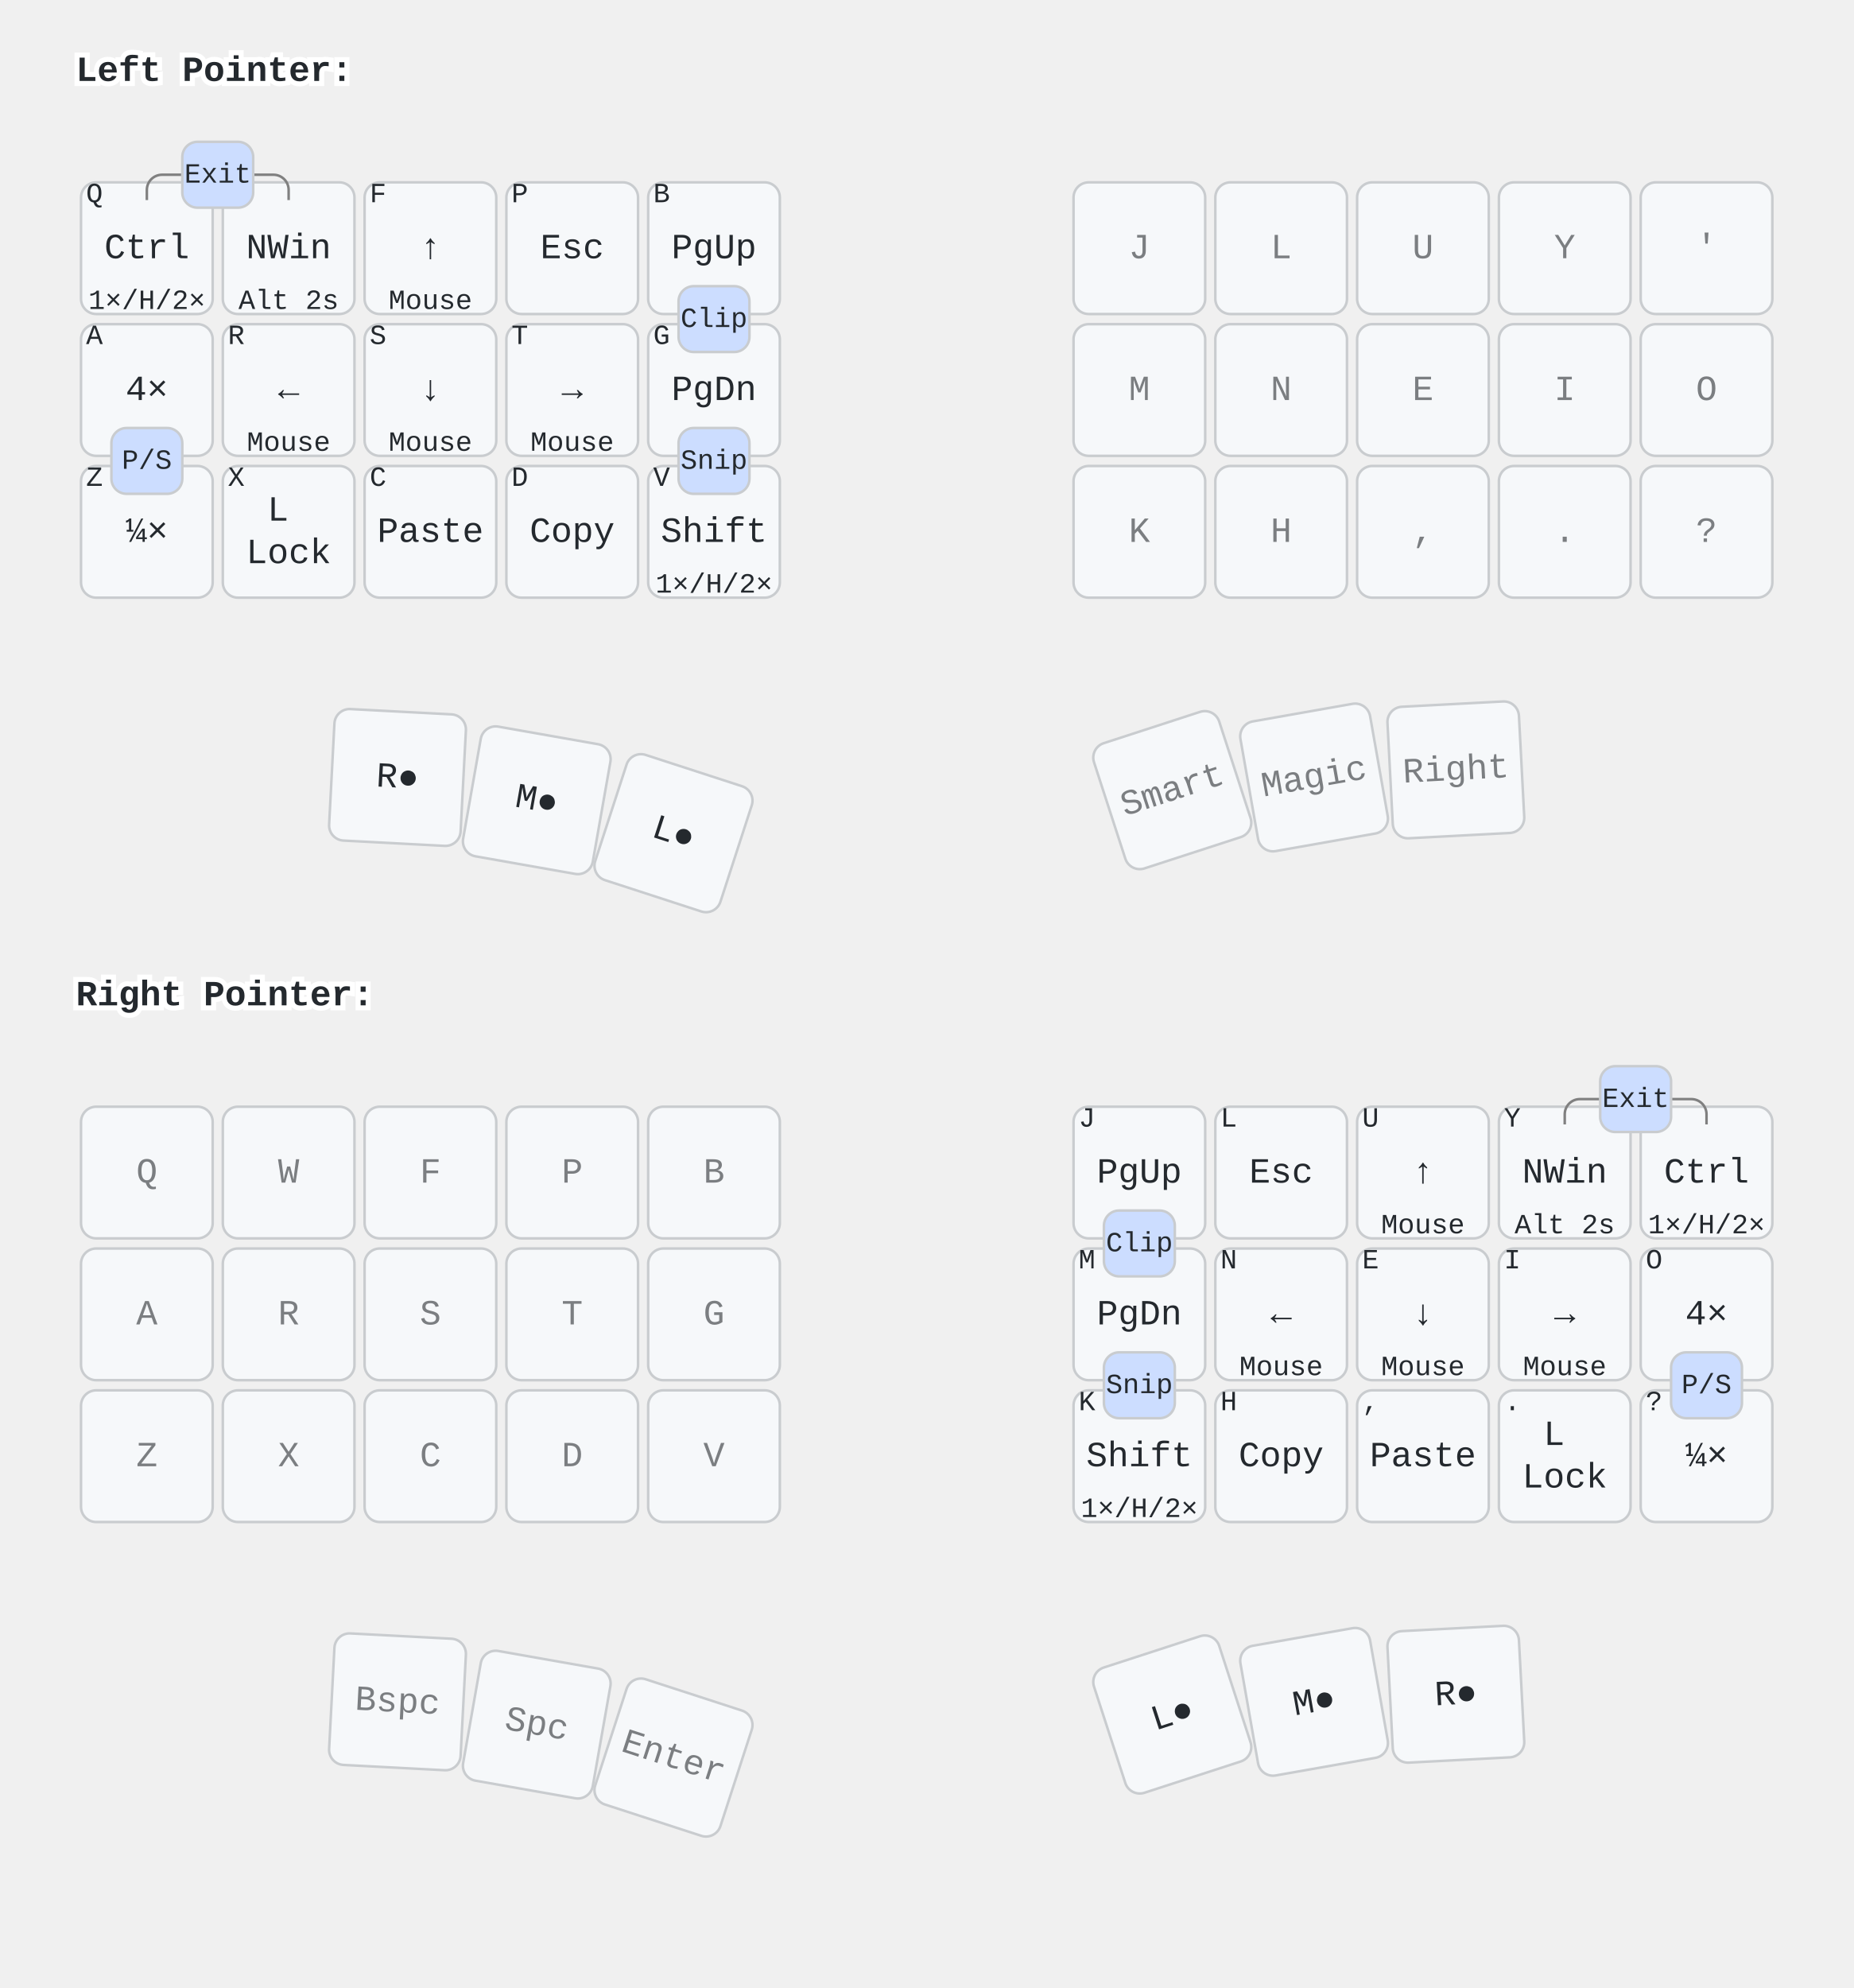
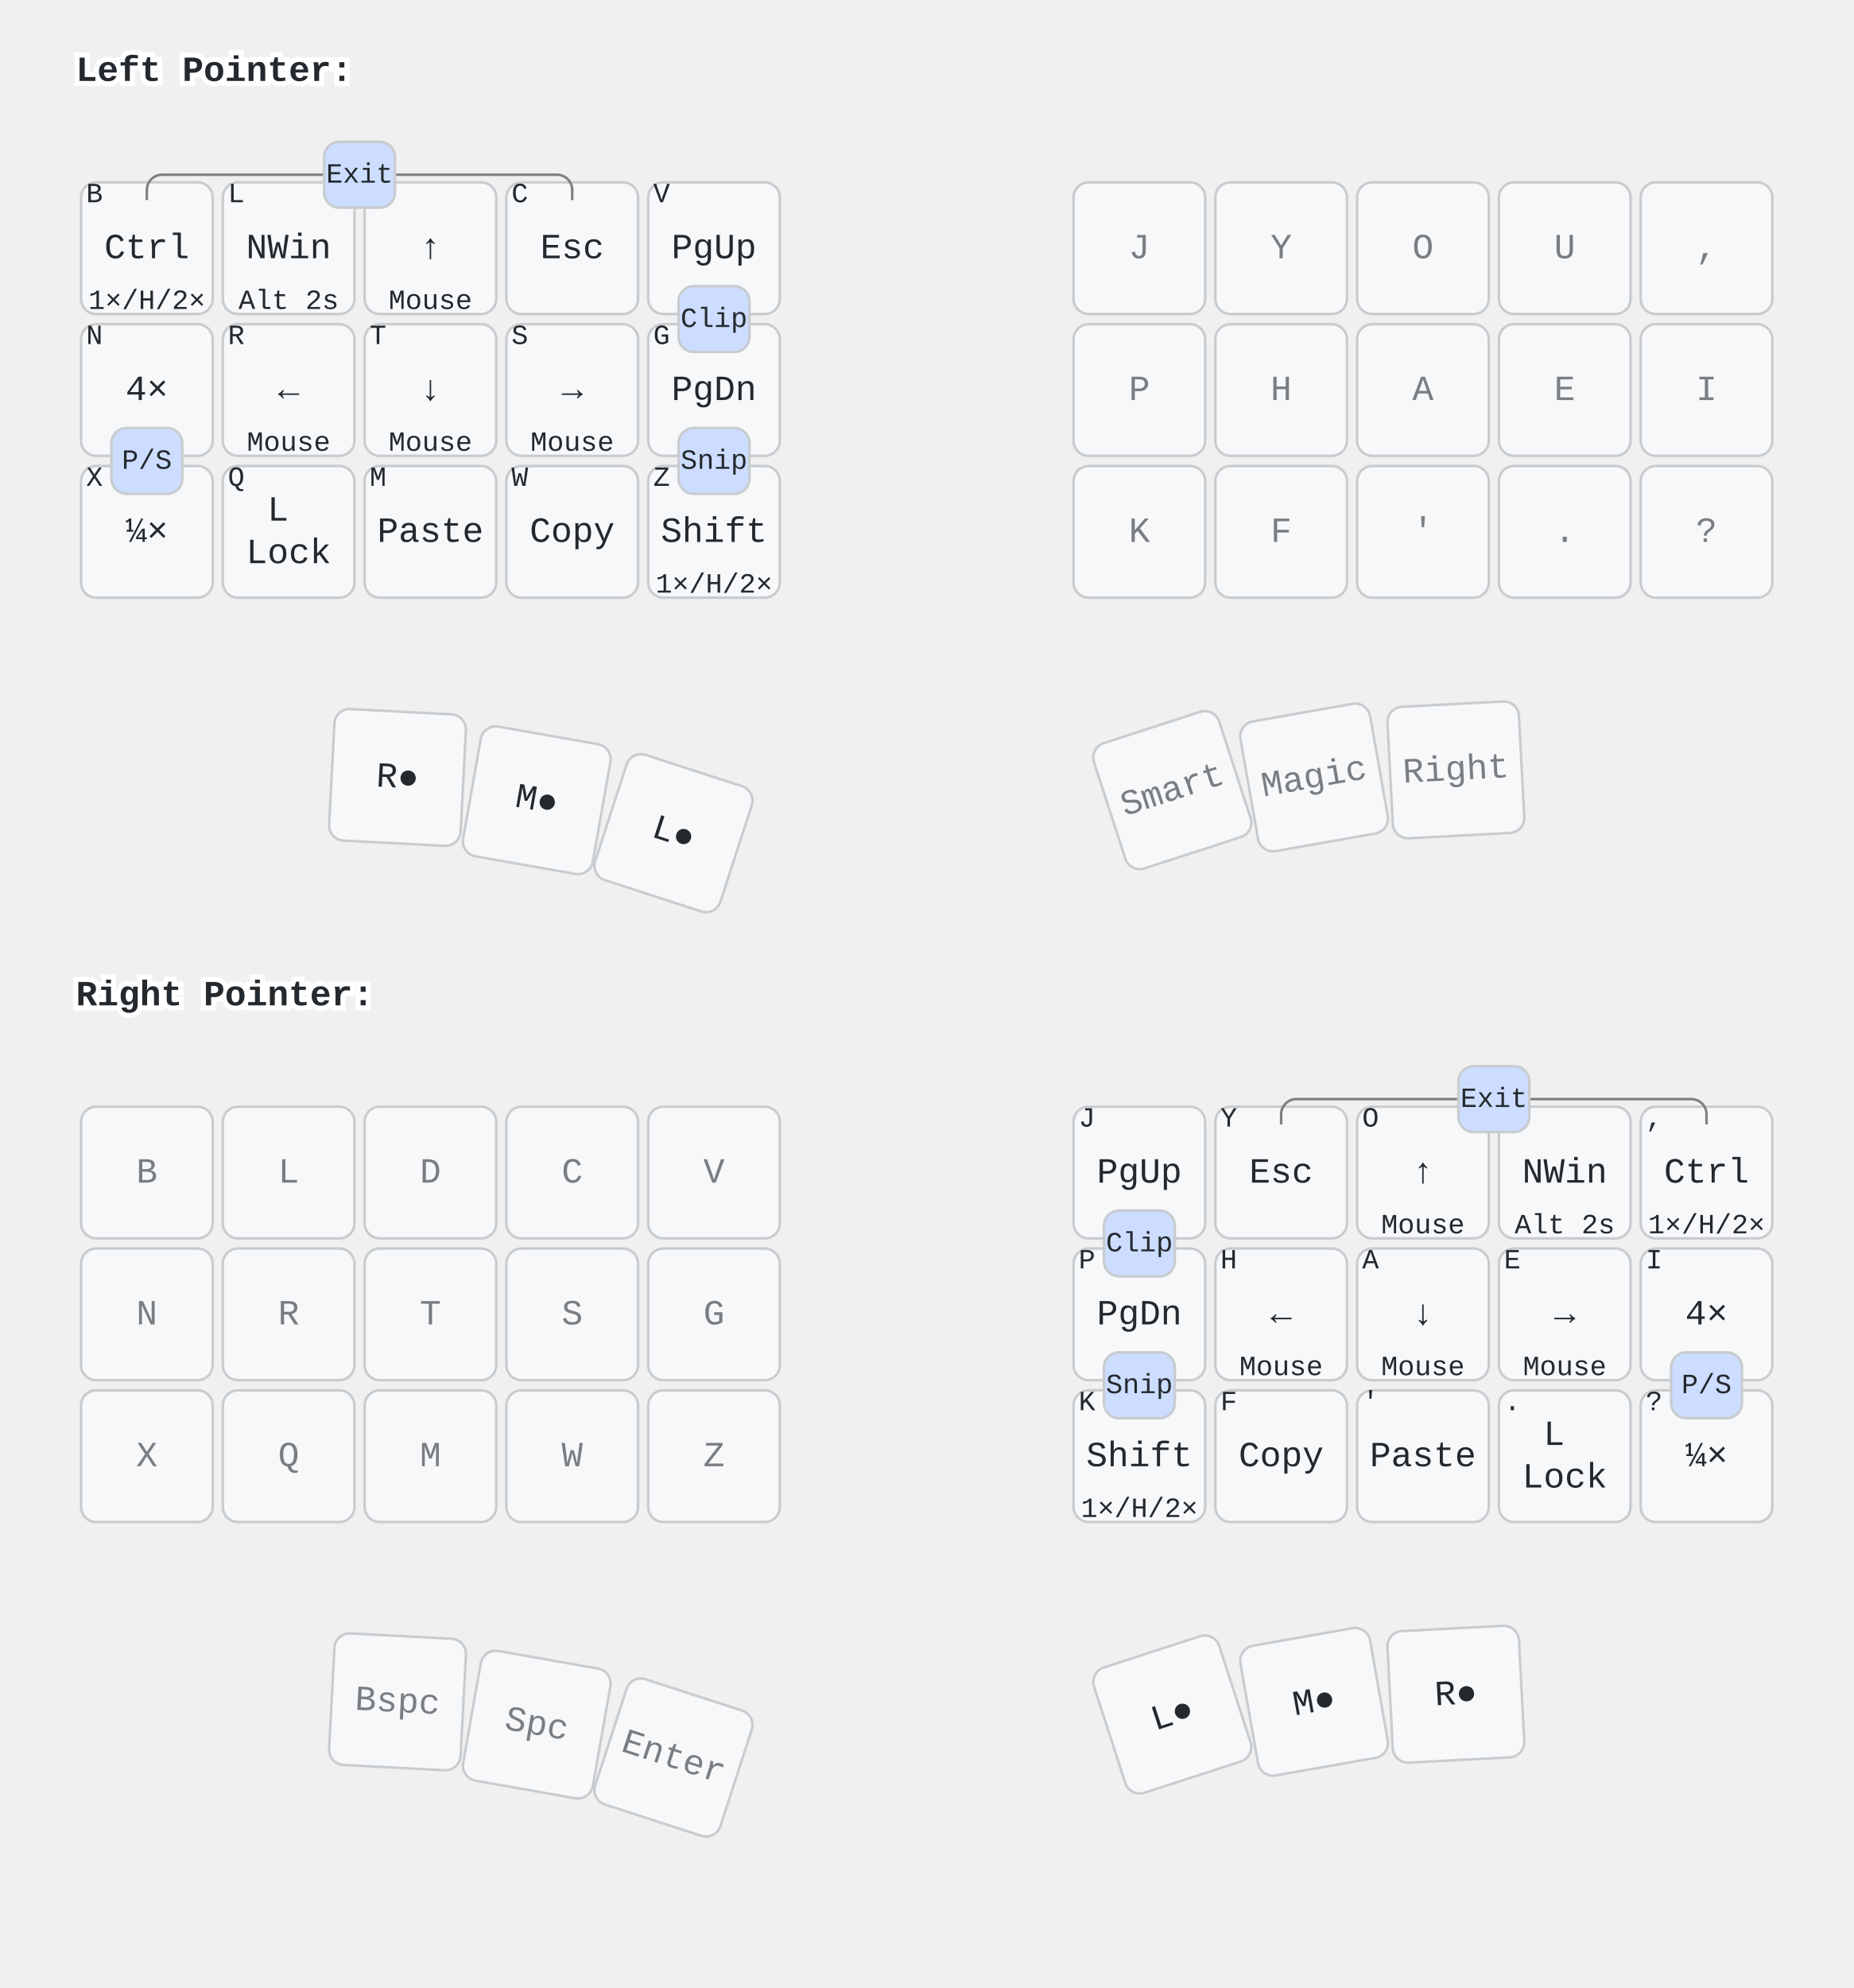
<svg xmlns="http://www.w3.org/2000/svg" width="732" height="785" viewBox="0 0 732 785" class="keymap">
  <style>/* inherit to force styles through use tags */
svg path {
    fill: inherit;
}

/* font and background color specifications */
svg.keymap {
    font-family: SFMono-Regular,Consolas,Liberation Mono,Menlo,monospace;
    font-size: 14px;
    font-kerning: normal;
    text-rendering: optimizeLegibility;
    fill: #24292e;
}

/* default key styling */
rect.key {
    fill: #f6f8fa;
}

rect.key, rect.combo {
    stroke: #c9cccf;
    stroke-width: 1;
}

/* default key side styling, only used is draw_key_sides is set */
rect.side {
    filter: brightness(90%);
}

/* color accent for combo boxes */
rect.combo, rect.combo-separate {
    fill: #cdf;
}

/* color accent for held keys */
rect.held, rect.combo.held {
    fill: #fdd;
}

/* color accent for ghost (optional) keys */
rect.ghost, rect.combo.ghost {
    stroke-dasharray: 4, 4;
    stroke-width: 2;
}

text {
    text-anchor: middle;
    dominant-baseline: middle;
}

/* styling for layer labels */
text.label {
    font-weight: bold;
    text-anchor: start;
    stroke: white;
    stroke-width: 4;
    paint-order: stroke;
}

/* styling for optional footer */
text.footer {
    text-anchor: end;
    dominant-baseline: auto;
    stroke: white;
    stroke-width: 4;
    paint-order: stroke;
}

/* styling for combo tap, and key non-tap label text */
text.combo, text.hold, text.shifted, text.left, text.right, text.tl, text.tr, text.bl, text.br {
    font-size: 11px;
}

text.hold, text.bl, text.br {
    text-anchor: middle;
    dominant-baseline: auto;
}

text.shifted, text.tl, text.tr {
    text-anchor: middle;
    dominant-baseline: hanging;
}

text.left, text.tl, text.bl {
    text-anchor: start;
}

text.right, text.tr, text.br {
    text-anchor: end;
}

text.layer-activator {
    text-decoration: underline;
}

/* styling for hold/shifted label text in combo box */
text.combo.hold, text.combo.shifted, text.combo.left, text.combo.right {
    font-size: 8px;
}

/* lighter symbol for transparent keys */
text.trans {
    fill: #7b7e81;
}

/* styling for combo dendrons */
path.combo {
    stroke-width: 1;
    stroke: gray;
    fill: none;
}

/* Start Tabler Icons Cleanup */
/* cannot use height/width with glyphs */
.icon-tabler &gt; path {
    fill: inherit;
    stroke: inherit;
    stroke-width: 2;
}
/* hide tabler's default box */
.icon-tabler &gt; path[stroke="none"][fill="none"] {
    visibility: hidden;
}
/* End Tabler Icons Cleanup */
</style>
  <g transform="translate(30, 0)" class="layer-Left Pointer">
    <text x="0" y="28" class="label" id="Left-Pointer">Left Pointer:</text>
    <g transform="translate(0, 70)">
      <g transform="translate(28, 28)" class="key keypos-0">
        <rect rx="6" ry="6" x="-26" y="-26" width="52" height="52" class="key" />
        <text x="0" y="0" class="key tap">Ctrl</text>
        <text x="0" y="24" class="key hold">1×/H/2×</text>
-         <text x="-24" y="-24" class="key tl">Q</text>
+         <text x="-24" y="-24" class="key tl">B</text>
      </g>
      <g transform="translate(84, 28)" class="key keypos-1">
        <rect rx="6" ry="6" x="-26" y="-26" width="52" height="52" class="key" />
        <text x="0" y="0" class="key tap">NWin</text>
        <text x="0" y="24" class="key hold">Alt 2s</text>
-         <text x="-24" y="-24" class="key tl">W</text>
+         <text x="-24" y="-24" class="key tl">L</text>
      </g>
      <g transform="translate(140, 28)" class="key keypos-2">
        <rect rx="6" ry="6" x="-26" y="-26" width="52" height="52" class="key" />
        <text x="0" y="0" class="key tap">↑</text>
        <text x="0" y="24" class="key hold">Mouse</text>
-         <text x="-24" y="-24" class="key tl">F</text>
+         <text x="-24" y="-24" class="key tl">D</text>
      </g>
      <g transform="translate(196, 28)" class="key keypos-3">
        <rect rx="6" ry="6" x="-26" y="-26" width="52" height="52" class="key" />
        <text x="0" y="0" class="key tap">Esc</text>
-         <text x="-24" y="-24" class="key tl">P</text>
+         <text x="-24" y="-24" class="key tl">C</text>
      </g>
      <g transform="translate(252, 28)" class="key keypos-4">
        <rect rx="6" ry="6" x="-26" y="-26" width="52" height="52" class="key" />
        <text x="0" y="0" class="key tap">PgUp</text>
-         <text x="-24" y="-24" class="key tl">B</text>
+         <text x="-24" y="-24" class="key tl">V</text>
      </g>
      <g transform="translate(420, 28)" class="key trans keypos-5">
        <rect rx="6" ry="6" x="-26" y="-26" width="52" height="52" class="key trans" />
        <text x="0" y="0" class="key trans tap">J</text>
      </g>
      <g transform="translate(476, 28)" class="key trans keypos-6">
        <rect rx="6" ry="6" x="-26" y="-26" width="52" height="52" class="key trans" />
-         <text x="0" y="0" class="key trans tap">L</text>
+         <text x="0" y="0" class="key trans tap">Y</text>
      </g>
      <g transform="translate(532, 28)" class="key trans keypos-7">
        <rect rx="6" ry="6" x="-26" y="-26" width="52" height="52" class="key trans" />
+         <text x="0" y="0" class="key trans tap">O</text>
+       </g>
+       <g transform="translate(588, 28)" class="key trans keypos-8">
+         <rect rx="6" ry="6" x="-26" y="-26" width="52" height="52" class="key trans" />
        <text x="0" y="0" class="key trans tap">U</text>
      </g>
-       <g transform="translate(588, 28)" class="key trans keypos-8">
-         <rect rx="6" ry="6" x="-26" y="-26" width="52" height="52" class="key trans" />
-         <text x="0" y="0" class="key trans tap">Y</text>
-       </g>
      <g transform="translate(644, 28)" class="key trans keypos-9">
        <rect rx="6" ry="6" x="-26" y="-26" width="52" height="52" class="key trans" />
-         <text x="0" y="0" class="key trans tap">'</text>
+         <text x="0" y="0" class="key trans tap">,</text>
      </g>
      <g transform="translate(28, 84)" class="key keypos-10">
        <rect rx="6" ry="6" x="-26" y="-26" width="52" height="52" class="key" />
        <text x="0" y="0" class="key tap">4×</text>
-         <text x="-24" y="-24" class="key tl">A</text>
+         <text x="-24" y="-24" class="key tl">N</text>
      </g>
      <g transform="translate(84, 84)" class="key keypos-11">
        <rect rx="6" ry="6" x="-26" y="-26" width="52" height="52" class="key" />
        <text x="0" y="0" class="key tap">←</text>
        <text x="0" y="24" class="key hold">Mouse</text>
        <text x="-24" y="-24" class="key tl">R</text>
      </g>
      <g transform="translate(140, 84)" class="key keypos-12">
        <rect rx="6" ry="6" x="-26" y="-26" width="52" height="52" class="key" />
        <text x="0" y="0" class="key tap">↓</text>
        <text x="0" y="24" class="key hold">Mouse</text>
+         <text x="-24" y="-24" class="key tl">T</text>
+       </g>
+       <g transform="translate(196, 84)" class="key keypos-13">
+         <rect rx="6" ry="6" x="-26" y="-26" width="52" height="52" class="key" />
+         <text x="0" y="0" class="key tap">→</text>
+         <text x="0" y="24" class="key hold">Mouse</text>
        <text x="-24" y="-24" class="key tl">S</text>
-       </g>
-       <g transform="translate(196, 84)" class="key keypos-13">
-         <rect rx="6" ry="6" x="-26" y="-26" width="52" height="52" class="key" />
-         <text x="0" y="0" class="key tap">→</text>
-         <text x="0" y="24" class="key hold">Mouse</text>
-         <text x="-24" y="-24" class="key tl">T</text>
      </g>
      <g transform="translate(252, 84)" class="key keypos-14">
        <rect rx="6" ry="6" x="-26" y="-26" width="52" height="52" class="key" />
        <text x="0" y="0" class="key tap">PgDn</text>
        <text x="-24" y="-24" class="key tl">G</text>
      </g>
      <g transform="translate(420, 84)" class="key trans keypos-15">
        <rect rx="6" ry="6" x="-26" y="-26" width="52" height="52" class="key trans" />
-         <text x="0" y="0" class="key trans tap">M</text>
+         <text x="0" y="0" class="key trans tap">P</text>
      </g>
      <g transform="translate(476, 84)" class="key trans keypos-16">
        <rect rx="6" ry="6" x="-26" y="-26" width="52" height="52" class="key trans" />
-         <text x="0" y="0" class="key trans tap">N</text>
+         <text x="0" y="0" class="key trans tap">H</text>
      </g>
      <g transform="translate(532, 84)" class="key trans keypos-17">
        <rect rx="6" ry="6" x="-26" y="-26" width="52" height="52" class="key trans" />
+         <text x="0" y="0" class="key trans tap">A</text>
+       </g>
+       <g transform="translate(588, 84)" class="key trans keypos-18">
+         <rect rx="6" ry="6" x="-26" y="-26" width="52" height="52" class="key trans" />
        <text x="0" y="0" class="key trans tap">E</text>
      </g>
-       <g transform="translate(588, 84)" class="key trans keypos-18">
+       <g transform="translate(644, 84)" class="key trans keypos-19">
        <rect rx="6" ry="6" x="-26" y="-26" width="52" height="52" class="key trans" />
        <text x="0" y="0" class="key trans tap">I</text>
      </g>
-       <g transform="translate(644, 84)" class="key trans keypos-19">
-         <rect rx="6" ry="6" x="-26" y="-26" width="52" height="52" class="key trans" />
-         <text x="0" y="0" class="key trans tap">O</text>
-       </g>
      <g transform="translate(28, 140)" class="key keypos-20">
        <rect rx="6" ry="6" x="-26" y="-26" width="52" height="52" class="key" />
        <text x="0" y="0" class="key tap">¼×</text>
-         <text x="-24" y="-24" class="key tl">Z</text>
+         <text x="-24" y="-24" class="key tl">X</text>
      </g>
      <g transform="translate(84, 140)" class="key keypos-21">
        <rect rx="6" ry="6" x="-26" y="-26" width="52" height="52" class="key" />
        <text x="0" y="0" class="key tap">
          <tspan x="0" dy="-0.6em">L</tspan>
          <tspan x="0" dy="1.2em">Lock</tspan>
        </text>
-         <text x="-24" y="-24" class="key tl">X</text>
+         <text x="-24" y="-24" class="key tl">Q</text>
      </g>
      <g transform="translate(140, 140)" class="key keypos-22">
        <rect rx="6" ry="6" x="-26" y="-26" width="52" height="52" class="key" />
        <text x="0" y="0" class="key tap">Paste</text>
-         <text x="-24" y="-24" class="key tl">C</text>
+         <text x="-24" y="-24" class="key tl">M</text>
      </g>
      <g transform="translate(196, 140)" class="key keypos-23">
        <rect rx="6" ry="6" x="-26" y="-26" width="52" height="52" class="key" />
        <text x="0" y="0" class="key tap">Copy</text>
-         <text x="-24" y="-24" class="key tl">D</text>
+         <text x="-24" y="-24" class="key tl">W</text>
      </g>
      <g transform="translate(252, 140)" class="key keypos-24">
        <rect rx="6" ry="6" x="-26" y="-26" width="52" height="52" class="key" />
        <text x="0" y="0" class="key tap">Shift</text>
        <text x="0" y="24" class="key hold">1×/H/2×</text>
-         <text x="-24" y="-24" class="key tl">V</text>
+         <text x="-24" y="-24" class="key tl">Z</text>
      </g>
      <g transform="translate(420, 140)" class="key trans keypos-25">
        <rect rx="6" ry="6" x="-26" y="-26" width="52" height="52" class="key trans" />
        <text x="0" y="0" class="key trans tap">K</text>
      </g>
      <g transform="translate(476, 140)" class="key trans keypos-26">
        <rect rx="6" ry="6" x="-26" y="-26" width="52" height="52" class="key trans" />
-         <text x="0" y="0" class="key trans tap">H</text>
+         <text x="0" y="0" class="key trans tap">F</text>
      </g>
      <g transform="translate(532, 140)" class="key trans keypos-27">
        <rect rx="6" ry="6" x="-26" y="-26" width="52" height="52" class="key trans" />
-         <text x="0" y="0" class="key trans tap">,</text>
+         <text x="0" y="0" class="key trans tap">'</text>
      </g>
      <g transform="translate(588, 140)" class="key trans keypos-28">
        <rect rx="6" ry="6" x="-26" y="-26" width="52" height="52" class="key trans" />
        <text x="0" y="0" class="key trans tap">.</text>
      </g>
      <g transform="translate(644, 140)" class="key trans keypos-29">
        <rect rx="6" ry="6" x="-26" y="-26" width="52" height="52" class="key trans" />
        <text x="0" y="0" class="key trans tap">?</text>
      </g>
      <g transform="translate(127, 237) rotate(3.0)" class="key keypos-30">
        <rect rx="6" ry="6" x="-26" y="-26" width="52" height="52" class="key" />
        <text x="0" y="0" class="key tap">R●</text>
      </g>
      <g transform="translate(182, 246) rotate(10.0)" class="key keypos-31">
        <rect rx="6" ry="6" x="-26" y="-26" width="52" height="52" class="key" />
        <text x="0" y="0" class="key tap">M●</text>
      </g>
      <g transform="translate(236, 259) rotate(18.0)" class="key keypos-32">
        <rect rx="6" ry="6" x="-26" y="-26" width="52" height="52" class="key" />
        <text x="0" y="0" class="key tap">L●</text>
      </g>
      <g transform="translate(433, 242) rotate(-18.0)" class="key trans keypos-33">
        <rect rx="6" ry="6" x="-26" y="-26" width="52" height="52" class="key trans" />
        <text x="0" y="0" class="key trans tap">Smart</text>
      </g>
      <g transform="translate(489, 237) rotate(-10.0)" class="key trans keypos-34">
        <rect rx="6" ry="6" x="-26" y="-26" width="52" height="52" class="key trans" />
        <text x="0" y="0" class="key trans tap">Magic</text>
      </g>
      <g transform="translate(545, 234) rotate(-3.0)" class="key trans keypos-35">
        <rect rx="6" ry="6" x="-26" y="-26" width="52" height="52" class="key trans" />
        <text x="0" y="0" class="key trans tap">Right</text>
      </g>
      <g class="combo combopos-0">
        <rect rx="6" ry="6" x="238" y="43" width="28" height="26" class="combo" />
        <text x="252" y="56" class="combo tap">Clip</text>
      </g>
      <g class="combo combopos-1">
        <rect rx="6" ry="6" x="238" y="99" width="28" height="26" class="combo" />
        <text x="252" y="112" class="combo tap">Snip</text>
      </g>
      <g class="combo combopos-2">
-         <path d="M56,-1 h-22 a6.0,6.0 0 0 0 -6.0,6.0 v4" class="combo" />
-         <path d="M56,-1 h22 a6.0,6.0 0 0 1 6.0,6.0 v4" class="combo" />
-         <rect rx="6" ry="6" x="42" y="-14" width="28" height="26" class="combo" />
-         <text x="56" y="-1" class="combo tap">Exit</text>
+         <path d="M112,-1 h-78 a6.0,6.0 0 0 0 -6.0,6.0 v4" class="combo" />
+         <path d="M112,-1 h78 a6.0,6.0 0 0 1 6.0,6.0 v4" class="combo" />
+         <rect rx="6" ry="6" x="98" y="-14" width="28" height="26" class="combo" />
+         <text x="112" y="-1" class="combo tap">Exit</text>
      </g>
      <g class="combo combopos-3">
        <rect rx="6" ry="6" x="14" y="99" width="28" height="26" class="combo" />
        <text x="28" y="112" class="combo tap">P/S</text>
      </g>
    </g>
  </g>
  <g transform="translate(30, 365)" class="layer-Right Pointer">
    <text x="0" y="28" class="label" id="Right-Pointer">Right Pointer:</text>
    <g transform="translate(0, 70)">
      <g transform="translate(28, 28)" class="key trans keypos-0">
        <rect rx="6" ry="6" x="-26" y="-26" width="52" height="52" class="key trans" />
-         <text x="0" y="0" class="key trans tap">Q</text>
+         <text x="0" y="0" class="key trans tap">B</text>
      </g>
      <g transform="translate(84, 28)" class="key trans keypos-1">
        <rect rx="6" ry="6" x="-26" y="-26" width="52" height="52" class="key trans" />
-         <text x="0" y="0" class="key trans tap">W</text>
+         <text x="0" y="0" class="key trans tap">L</text>
      </g>
      <g transform="translate(140, 28)" class="key trans keypos-2">
        <rect rx="6" ry="6" x="-26" y="-26" width="52" height="52" class="key trans" />
-         <text x="0" y="0" class="key trans tap">F</text>
+         <text x="0" y="0" class="key trans tap">D</text>
      </g>
      <g transform="translate(196, 28)" class="key trans keypos-3">
        <rect rx="6" ry="6" x="-26" y="-26" width="52" height="52" class="key trans" />
-         <text x="0" y="0" class="key trans tap">P</text>
+         <text x="0" y="0" class="key trans tap">C</text>
      </g>
      <g transform="translate(252, 28)" class="key trans keypos-4">
        <rect rx="6" ry="6" x="-26" y="-26" width="52" height="52" class="key trans" />
-         <text x="0" y="0" class="key trans tap">B</text>
+         <text x="0" y="0" class="key trans tap">V</text>
      </g>
      <g transform="translate(420, 28)" class="key keypos-5">
        <rect rx="6" ry="6" x="-26" y="-26" width="52" height="52" class="key" />
        <text x="0" y="0" class="key tap">PgUp</text>
        <text x="-24" y="-24" class="key tl">J</text>
      </g>
      <g transform="translate(476, 28)" class="key keypos-6">
        <rect rx="6" ry="6" x="-26" y="-26" width="52" height="52" class="key" />
        <text x="0" y="0" class="key tap">Esc</text>
-         <text x="-24" y="-24" class="key tl">L</text>
+         <text x="-24" y="-24" class="key tl">Y</text>
      </g>
      <g transform="translate(532, 28)" class="key keypos-7">
        <rect rx="6" ry="6" x="-26" y="-26" width="52" height="52" class="key" />
        <text x="0" y="0" class="key tap">↑</text>
        <text x="0" y="24" class="key hold">Mouse</text>
-         <text x="-24" y="-24" class="key tl">U</text>
+         <text x="-24" y="-24" class="key tl">O</text>
      </g>
      <g transform="translate(588, 28)" class="key keypos-8">
        <rect rx="6" ry="6" x="-26" y="-26" width="52" height="52" class="key" />
        <text x="0" y="0" class="key tap">NWin</text>
        <text x="0" y="24" class="key hold">Alt 2s</text>
-         <text x="-24" y="-24" class="key tl">Y</text>
+         <text x="-24" y="-24" class="key tl">U</text>
      </g>
      <g transform="translate(644, 28)" class="key keypos-9">
        <rect rx="6" ry="6" x="-26" y="-26" width="52" height="52" class="key" />
        <text x="0" y="0" class="key tap">Ctrl</text>
        <text x="0" y="24" class="key hold">1×/H/2×</text>
-         <text x="-24" y="-24" class="key tl">'</text>
+         <text x="-24" y="-24" class="key tl">,</text>
      </g>
      <g transform="translate(28, 84)" class="key trans keypos-10">
        <rect rx="6" ry="6" x="-26" y="-26" width="52" height="52" class="key trans" />
-         <text x="0" y="0" class="key trans tap">A</text>
+         <text x="0" y="0" class="key trans tap">N</text>
      </g>
      <g transform="translate(84, 84)" class="key trans keypos-11">
        <rect rx="6" ry="6" x="-26" y="-26" width="52" height="52" class="key trans" />
        <text x="0" y="0" class="key trans tap">R</text>
      </g>
      <g transform="translate(140, 84)" class="key trans keypos-12">
        <rect rx="6" ry="6" x="-26" y="-26" width="52" height="52" class="key trans" />
+         <text x="0" y="0" class="key trans tap">T</text>
+       </g>
+       <g transform="translate(196, 84)" class="key trans keypos-13">
+         <rect rx="6" ry="6" x="-26" y="-26" width="52" height="52" class="key trans" />
        <text x="0" y="0" class="key trans tap">S</text>
      </g>
-       <g transform="translate(196, 84)" class="key trans keypos-13">
-         <rect rx="6" ry="6" x="-26" y="-26" width="52" height="52" class="key trans" />
-         <text x="0" y="0" class="key trans tap">T</text>
-       </g>
      <g transform="translate(252, 84)" class="key trans keypos-14">
        <rect rx="6" ry="6" x="-26" y="-26" width="52" height="52" class="key trans" />
        <text x="0" y="0" class="key trans tap">G</text>
      </g>
      <g transform="translate(420, 84)" class="key keypos-15">
        <rect rx="6" ry="6" x="-26" y="-26" width="52" height="52" class="key" />
        <text x="0" y="0" class="key tap">PgDn</text>
-         <text x="-24" y="-24" class="key tl">M</text>
+         <text x="-24" y="-24" class="key tl">P</text>
      </g>
      <g transform="translate(476, 84)" class="key keypos-16">
        <rect rx="6" ry="6" x="-26" y="-26" width="52" height="52" class="key" />
        <text x="0" y="0" class="key tap">←</text>
        <text x="0" y="24" class="key hold">Mouse</text>
-         <text x="-24" y="-24" class="key tl">N</text>
+         <text x="-24" y="-24" class="key tl">H</text>
      </g>
      <g transform="translate(532, 84)" class="key keypos-17">
        <rect rx="6" ry="6" x="-26" y="-26" width="52" height="52" class="key" />
        <text x="0" y="0" class="key tap">↓</text>
        <text x="0" y="24" class="key hold">Mouse</text>
+         <text x="-24" y="-24" class="key tl">A</text>
+       </g>
+       <g transform="translate(588, 84)" class="key keypos-18">
+         <rect rx="6" ry="6" x="-26" y="-26" width="52" height="52" class="key" />
+         <text x="0" y="0" class="key tap">→</text>
+         <text x="0" y="24" class="key hold">Mouse</text>
        <text x="-24" y="-24" class="key tl">E</text>
      </g>
-       <g transform="translate(588, 84)" class="key keypos-18">
-         <rect rx="6" ry="6" x="-26" y="-26" width="52" height="52" class="key" />
-         <text x="0" y="0" class="key tap">→</text>
-         <text x="0" y="24" class="key hold">Mouse</text>
+       <g transform="translate(644, 84)" class="key keypos-19">
+         <rect rx="6" ry="6" x="-26" y="-26" width="52" height="52" class="key" />
+         <text x="0" y="0" class="key tap">4×</text>
        <text x="-24" y="-24" class="key tl">I</text>
      </g>
-       <g transform="translate(644, 84)" class="key keypos-19">
-         <rect rx="6" ry="6" x="-26" y="-26" width="52" height="52" class="key" />
-         <text x="0" y="0" class="key tap">4×</text>
-         <text x="-24" y="-24" class="key tl">O</text>
-       </g>
      <g transform="translate(28, 140)" class="key trans keypos-20">
        <rect rx="6" ry="6" x="-26" y="-26" width="52" height="52" class="key trans" />
+         <text x="0" y="0" class="key trans tap">X</text>
+       </g>
+       <g transform="translate(84, 140)" class="key trans keypos-21">
+         <rect rx="6" ry="6" x="-26" y="-26" width="52" height="52" class="key trans" />
+         <text x="0" y="0" class="key trans tap">Q</text>
+       </g>
+       <g transform="translate(140, 140)" class="key trans keypos-22">
+         <rect rx="6" ry="6" x="-26" y="-26" width="52" height="52" class="key trans" />
+         <text x="0" y="0" class="key trans tap">M</text>
+       </g>
+       <g transform="translate(196, 140)" class="key trans keypos-23">
+         <rect rx="6" ry="6" x="-26" y="-26" width="52" height="52" class="key trans" />
+         <text x="0" y="0" class="key trans tap">W</text>
+       </g>
+       <g transform="translate(252, 140)" class="key trans keypos-24">
+         <rect rx="6" ry="6" x="-26" y="-26" width="52" height="52" class="key trans" />
        <text x="0" y="0" class="key trans tap">Z</text>
-       </g>
-       <g transform="translate(84, 140)" class="key trans keypos-21">
-         <rect rx="6" ry="6" x="-26" y="-26" width="52" height="52" class="key trans" />
-         <text x="0" y="0" class="key trans tap">X</text>
-       </g>
-       <g transform="translate(140, 140)" class="key trans keypos-22">
-         <rect rx="6" ry="6" x="-26" y="-26" width="52" height="52" class="key trans" />
-         <text x="0" y="0" class="key trans tap">C</text>
-       </g>
-       <g transform="translate(196, 140)" class="key trans keypos-23">
-         <rect rx="6" ry="6" x="-26" y="-26" width="52" height="52" class="key trans" />
-         <text x="0" y="0" class="key trans tap">D</text>
-       </g>
-       <g transform="translate(252, 140)" class="key trans keypos-24">
-         <rect rx="6" ry="6" x="-26" y="-26" width="52" height="52" class="key trans" />
-         <text x="0" y="0" class="key trans tap">V</text>
      </g>
      <g transform="translate(420, 140)" class="key keypos-25">
        <rect rx="6" ry="6" x="-26" y="-26" width="52" height="52" class="key" />
        <text x="0" y="0" class="key tap">Shift</text>
        <text x="0" y="24" class="key hold">1×/H/2×</text>
        <text x="-24" y="-24" class="key tl">K</text>
      </g>
      <g transform="translate(476, 140)" class="key keypos-26">
        <rect rx="6" ry="6" x="-26" y="-26" width="52" height="52" class="key" />
        <text x="0" y="0" class="key tap">Copy</text>
-         <text x="-24" y="-24" class="key tl">H</text>
+         <text x="-24" y="-24" class="key tl">F</text>
      </g>
      <g transform="translate(532, 140)" class="key keypos-27">
        <rect rx="6" ry="6" x="-26" y="-26" width="52" height="52" class="key" />
        <text x="0" y="0" class="key tap">Paste</text>
-         <text x="-24" y="-24" class="key tl">,</text>
+         <text x="-24" y="-24" class="key tl">'</text>
      </g>
      <g transform="translate(588, 140)" class="key keypos-28">
        <rect rx="6" ry="6" x="-26" y="-26" width="52" height="52" class="key" />
        <text x="0" y="0" class="key tap">
          <tspan x="0" dy="-0.6em">L</tspan>
          <tspan x="0" dy="1.2em">Lock</tspan>
        </text>
        <text x="-24" y="-24" class="key tl">.</text>
      </g>
      <g transform="translate(644, 140)" class="key keypos-29">
        <rect rx="6" ry="6" x="-26" y="-26" width="52" height="52" class="key" />
        <text x="0" y="0" class="key tap">¼×</text>
        <text x="-24" y="-24" class="key tl">?</text>
      </g>
      <g transform="translate(127, 237) rotate(3.0)" class="key trans keypos-30">
        <rect rx="6" ry="6" x="-26" y="-26" width="52" height="52" class="key trans" />
        <text x="0" y="0" class="key trans tap">Bspc</text>
      </g>
      <g transform="translate(182, 246) rotate(10.0)" class="key trans keypos-31">
        <rect rx="6" ry="6" x="-26" y="-26" width="52" height="52" class="key trans" />
        <text x="0" y="0" class="key trans tap">Spc</text>
      </g>
      <g transform="translate(236, 259) rotate(18.0)" class="key trans keypos-32">
        <rect rx="6" ry="6" x="-26" y="-26" width="52" height="52" class="key trans" />
        <text x="0" y="0" class="key trans tap">Enter</text>
      </g>
      <g transform="translate(433, 242) rotate(-18.0)" class="key keypos-33">
        <rect rx="6" ry="6" x="-26" y="-26" width="52" height="52" class="key" />
        <text x="0" y="0" class="key tap">L●</text>
      </g>
      <g transform="translate(489, 237) rotate(-10.0)" class="key keypos-34">
        <rect rx="6" ry="6" x="-26" y="-26" width="52" height="52" class="key" />
        <text x="0" y="0" class="key tap">M●</text>
      </g>
      <g transform="translate(545, 234) rotate(-3.0)" class="key keypos-35">
        <rect rx="6" ry="6" x="-26" y="-26" width="52" height="52" class="key" />
        <text x="0" y="0" class="key tap">R●</text>
      </g>
      <g class="combo combopos-0">
        <rect rx="6" ry="6" x="406" y="43" width="28" height="26" class="combo" />
        <text x="420" y="56" class="combo tap">Clip</text>
      </g>
      <g class="combo combopos-1">
        <rect rx="6" ry="6" x="406" y="99" width="28" height="26" class="combo" />
        <text x="420" y="112" class="combo tap">Snip</text>
      </g>
      <g class="combo combopos-2">
-         <path d="M616,-1 h-22 a6.0,6.0 0 0 0 -6.0,6.0 v4" class="combo" />
-         <path d="M616,-1 h22 a6.0,6.0 0 0 1 6.0,6.0 v4" class="combo" />
-         <rect rx="6" ry="6" x="602" y="-14" width="28" height="26" class="combo" />
-         <text x="616" y="-1" class="combo tap">Exit</text>
+         <path d="M560,-1 h-78 a6.0,6.0 0 0 0 -6.0,6.0 v4" class="combo" />
+         <path d="M560,-1 h78 a6.0,6.0 0 0 1 6.0,6.0 v4" class="combo" />
+         <rect rx="6" ry="6" x="546" y="-14" width="28" height="26" class="combo" />
+         <text x="560" y="-1" class="combo tap">Exit</text>
      </g>
      <g class="combo combopos-3">
        <rect rx="6" ry="6" x="630" y="99" width="28" height="26" class="combo" />
        <text x="644" y="112" class="combo tap">P/S</text>
      </g>
    </g>
  </g>
</svg>
